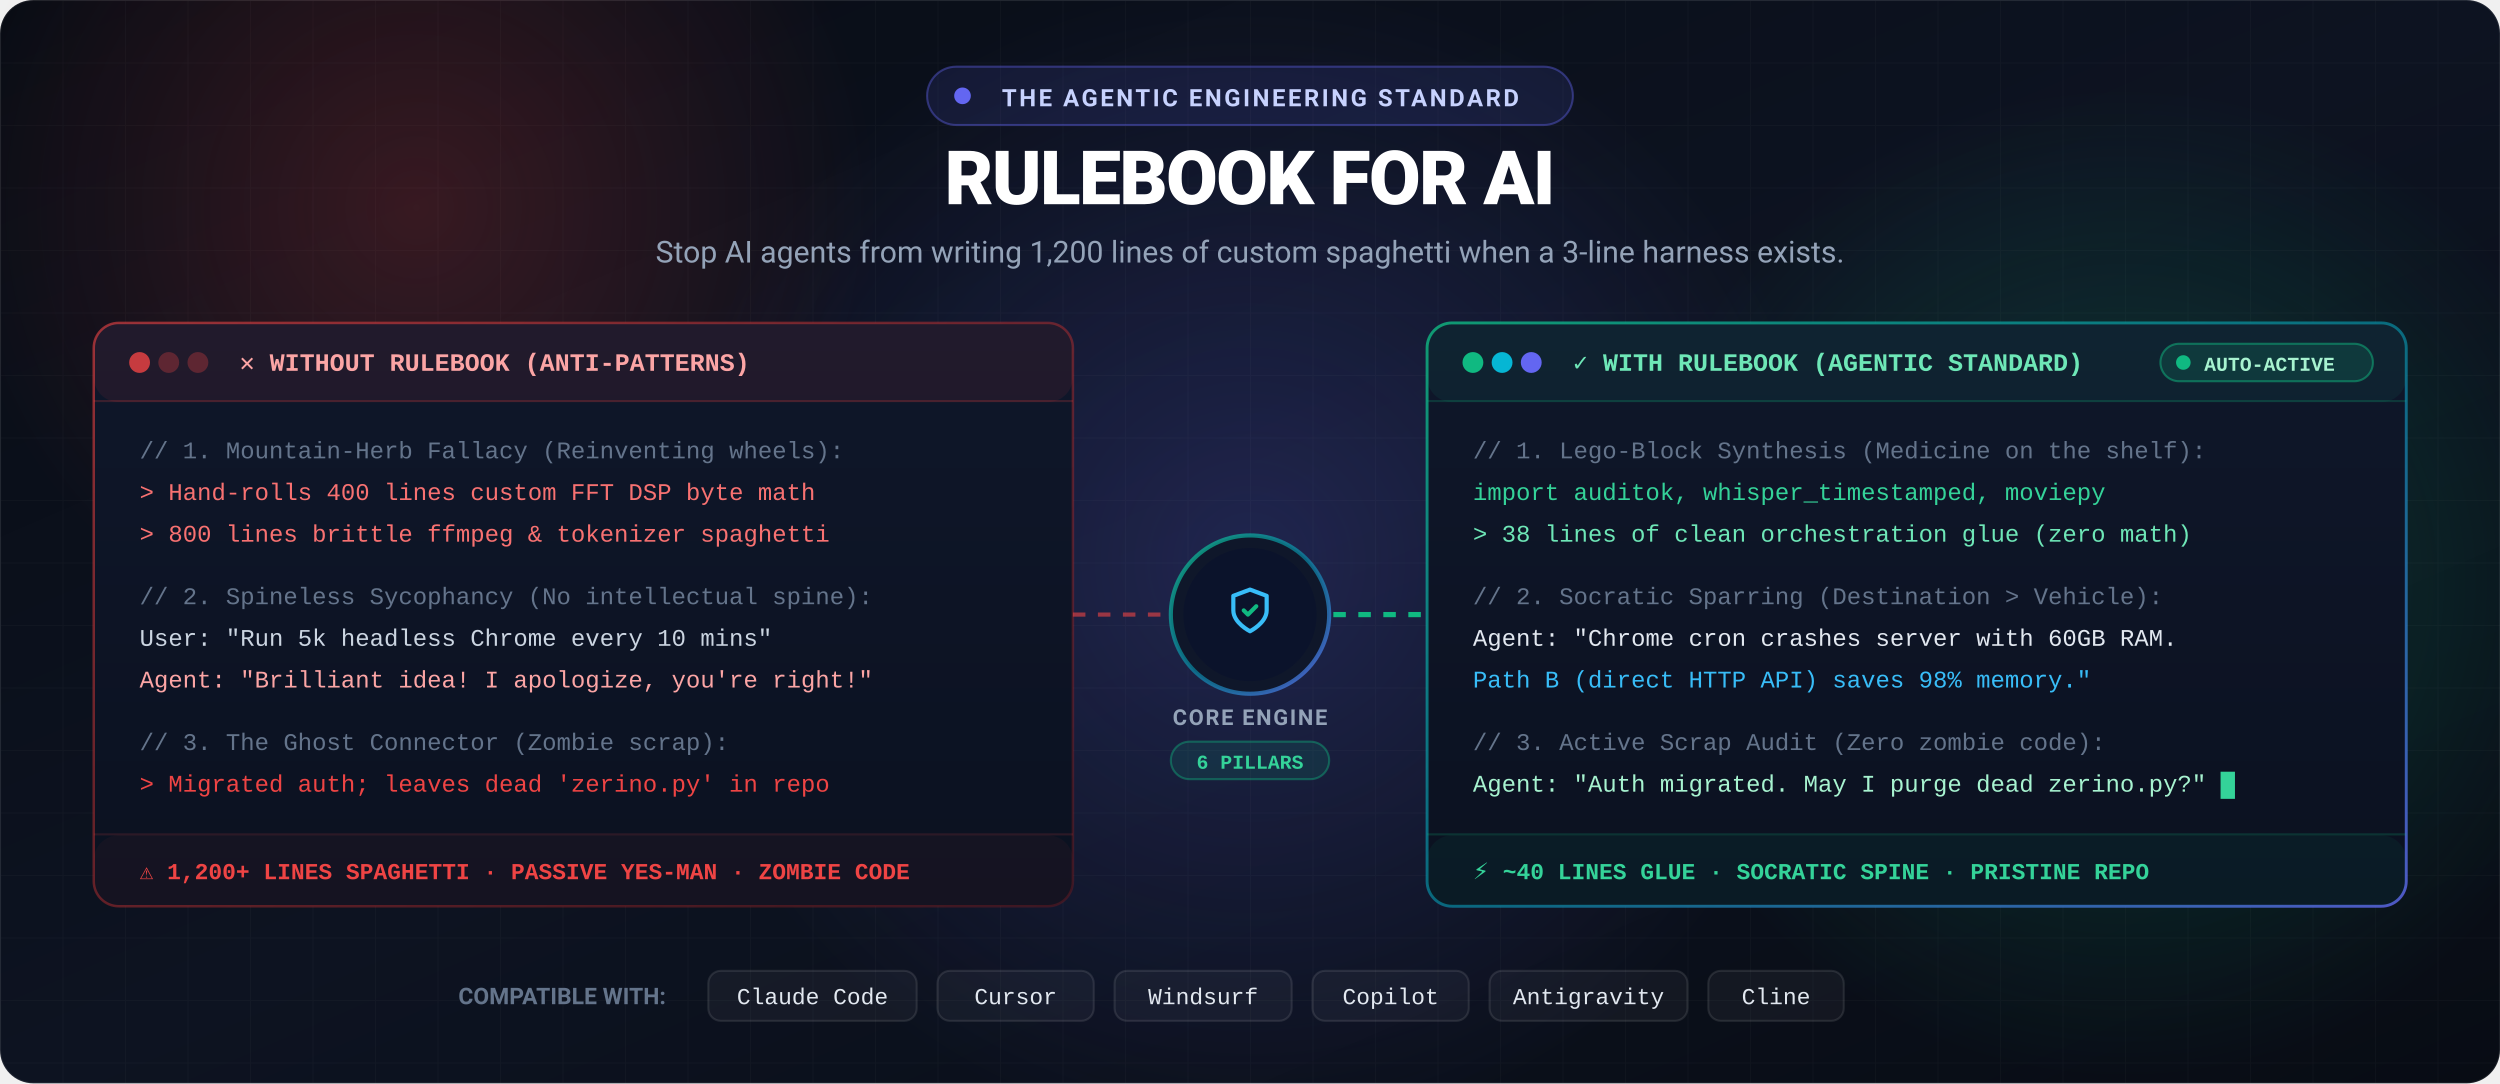
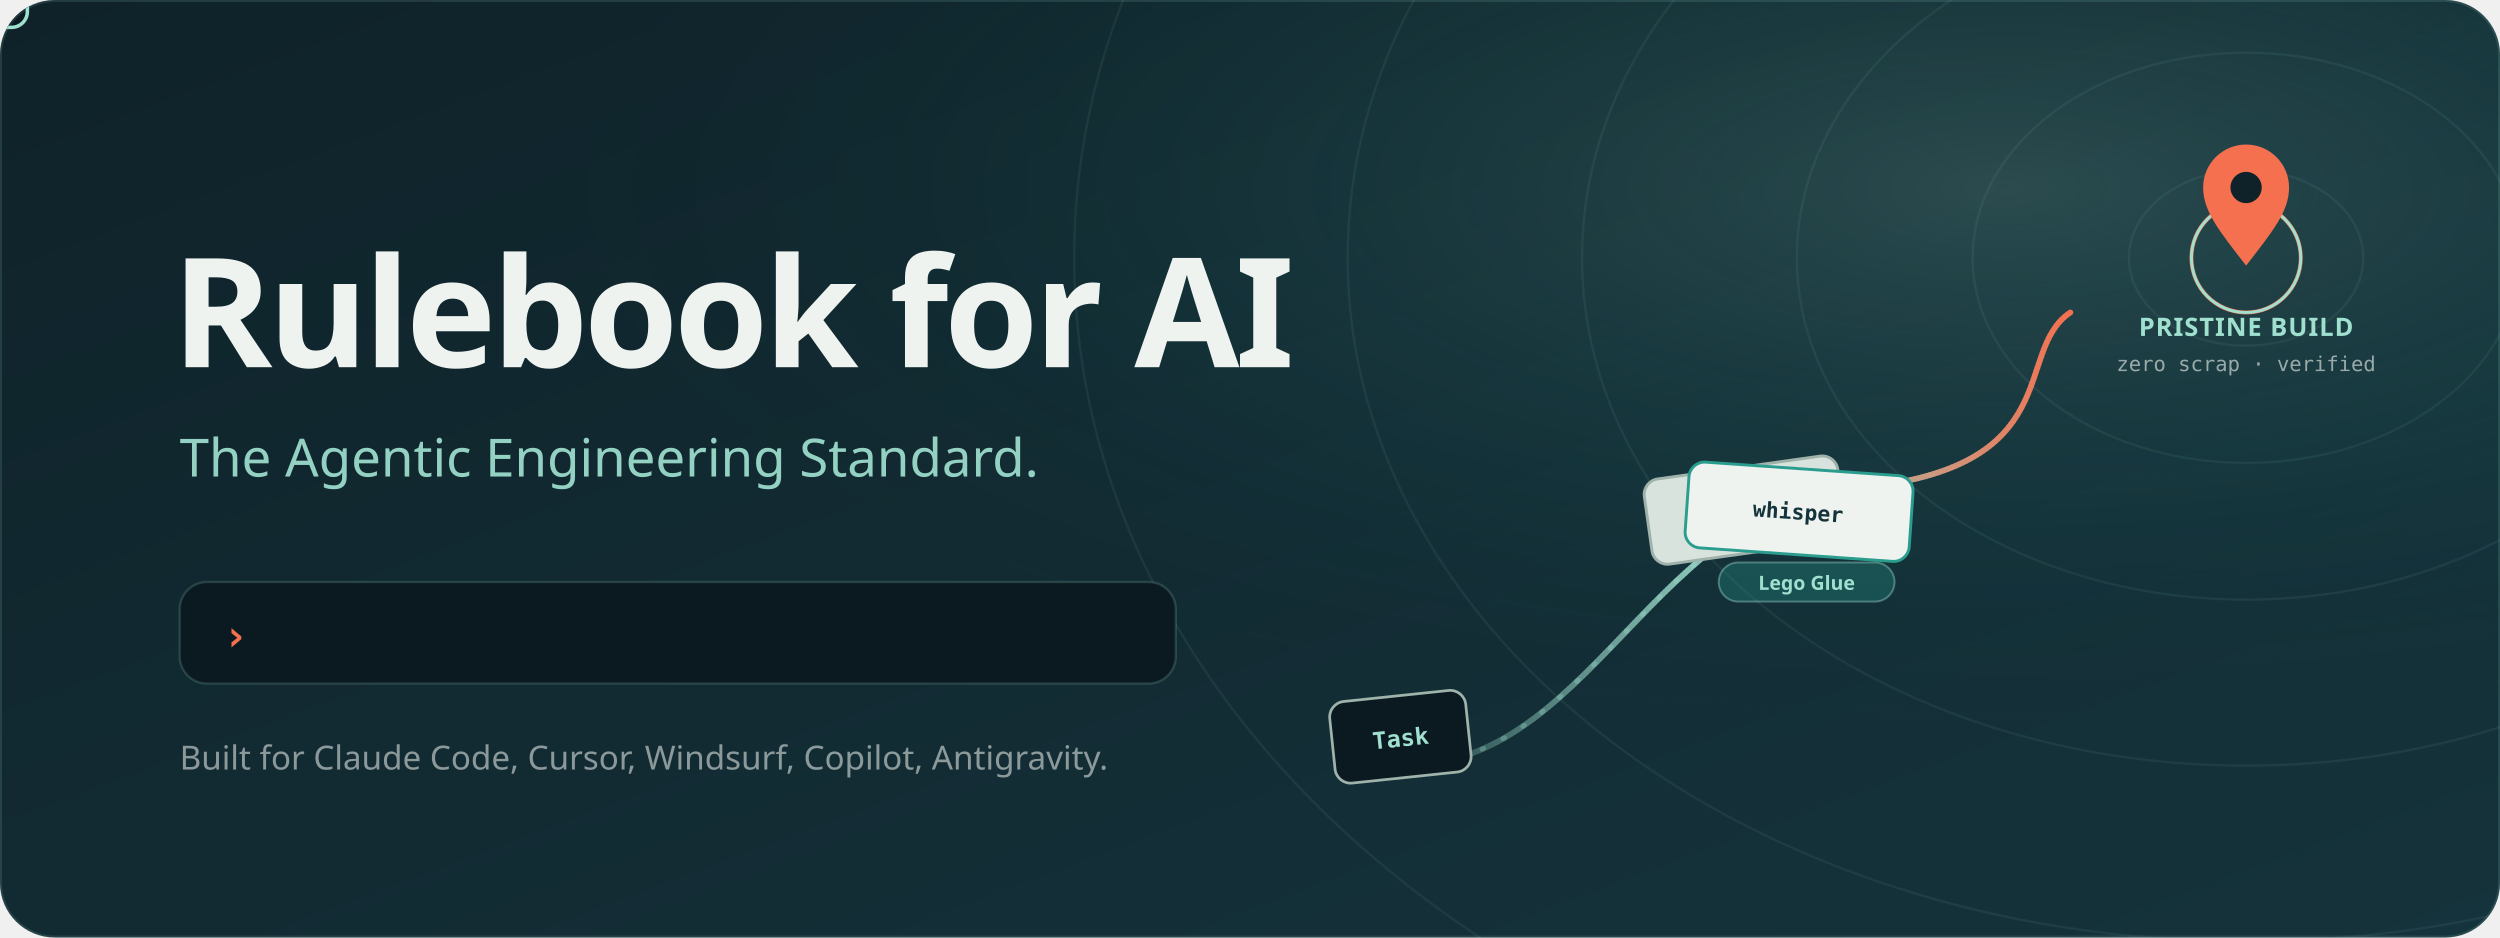
- <svg xmlns="http://www.w3.org/2000/svg" viewBox="0 0 1200 520" width="1200" height="520" role="img" aria-labelledby="title desc">
+ <svg xmlns="http://www.w3.org/2000/svg" viewBox="0 0 1280 480" width="1280" height="480" role="img" aria-labelledby="t d">
+   <style>
+     .contours{transform-box:view-box;transform-origin:1150px 132px;animation:spin 160s linear infinite}
+     .flow{animation:flow 1.6s linear infinite}
+     .trail{animation:trail 9s cubic-bezier(.45,.05,.4,1) infinite}
+     .pip{offset-path:path("M 700 390 C 810 410, 840 260, 950 250 S 1030 180, 1060 160");offset-rotate:0deg;animation:fly 9s cubic-bezier(.45,.05,.4,1) infinite}
+     .bob{animation:bob 1.1s ease-in-out infinite alternate}
+     .ring{transform-box:fill-box;transform-origin:center;animation:ring 9s ease-out infinite}
+     .ring2{animation-delay:.35s}
+     .pin{transform-box:fill-box;transform-origin:50% 100%;animation:land 9s ease-out infinite}
+     .cmd{opacity:0}
+     .caret{animation:blink 1s steps(1) infinite}
+     .rise{animation:rise 1.2s cubic-bezier(.2,.7,.2,1) both}
+     .d1{animation-delay:.15s}.d2{animation-delay:.3s}
+     @keyframes spin{to{transform:rotate(360deg)}}
+     @keyframes flow{to{stroke-dashoffset:-24}}
+     @keyframes fly{0%{offset-distance:0%;opacity:0}6%{opacity:1}70%{offset-distance:100%;opacity:1}78%,100%{offset-distance:100%;opacity:0}}
+     @keyframes trail{0%{stroke-dashoffset:1;opacity:.9}70%{stroke-dashoffset:0;opacity:.9}90%,100%{stroke-dashoffset:0;opacity:0}}
+     @keyframes bob{from{transform:translateY(-4px)}to{transform:translateY(4px)}}
+     @keyframes ring{0%,68%{transform:scale(.2);opacity:0}72%{opacity:.8}96%,100%{transform:scale(2.6);opacity:0}}
+     @keyframes land{0%,68%{transform:scale(1)}72%{transform:scale(1.22)}78%,100%{transform:scale(1)}}
+     @keyframes show{0%,14.67%{opacity:1}16.67%,100%{opacity:0}}
+     @keyframes blink{50%{opacity:0}}
+     @keyframes rise{from{opacity:0;transform:translateY(14px)}to{opacity:1;transform:none}}
+ 
+     .c0{animation:show 18.0s linear 0s infinite}.v0{animation:t0 18.0s 0s infinite}@keyframes t0{0%{transform:translateX(0);animation-timing-function:steps(24,end)}3.3%,100%{transform:translateX(300px)}}
+     .c1{animation:show 18.0s linear 3s infinite}.v1{animation:t1 18.0s 3s infinite}@keyframes t1{0%{transform:translateX(0);animation-timing-function:steps(20,end)}3.3%,100%{transform:translateX(250px)}}
+     .c2{animation:show 18.0s linear 6s infinite}.v2{animation:t2 18.0s 6s infinite}@keyframes t2{0%{transform:translateX(0);animation-timing-function:steps(22,end)}3.3%,100%{transform:translateX(270px)}}
+     .c3{animation:show 18.0s linear 9s infinite}.v3{animation:t3 18.0s 9s infinite}@keyframes t3{0%{transform:translateX(0);animation-timing-function:steps(25,end)}3.3%,100%{transform:translateX(310px)}}
+     .c4{animation:show 18.0s linear 12s infinite}.v4{animation:t4 18.0s 12s infinite}@keyframes t4{0%{transform:translateX(0);animation-timing-function:steps(19,end)}3.3%,100%{transform:translateX(240px)}}
+     .c5{animation:show 18.0s linear 15s infinite}.v5{animation:t5 18.0s 15s infinite}@keyframes t5{0%{transform:translateX(0);animation-timing-function:steps(19,end)}3.3%,100%{transform:translateX(240px)}}
+ 
+     @media (prefers-reduced-motion: reduce){*{animation:none!important}}
+     @media (prefers-reduced-motion: reduce){.c0{opacity:1}.v0{transform:translateX(300px)}.pip{offset-distance:62%}.trail{stroke-dashoffset:0}}
+   </style>
  <defs>
-     <linearGradient id="bgGrad" x1="0%" y1="0%" x2="100%" y2="100%">
-       <stop offset="0%" stop-color="#080C14" />
-       <stop offset="50%" stop-color="#0D1321" />
-       <stop offset="100%" stop-color="#080C14" />
+     <linearGradient id="bg" x1="0" y1="0" x2="1" y2="1">
+       <stop offset="0" stop-color="#0F2229" />
+       <stop offset="1" stop-color="#15333C" />
    </linearGradient>
-     <linearGradient id="cardBg" x1="0%" y1="0%" x2="0%" y2="100%">
-       <stop offset="0%" stop-color="#0F172A" />
-       <stop offset="100%" stop-color="#0B1120" />
+     <radialGradient id="glow" cx="0.8" cy="0.2" r="0.6">
+       <stop offset="0" stop-color="#9FE0CF" stop-opacity=".18" />
+       <stop offset="60%" stop-color="#2A9D8F" stop-opacity=".06" />
+       <stop offset="100%" stop-color="#0F2229" stop-opacity="0" />
+     </radialGradient>
+     <linearGradient id="trailg" x1="0" y1="0" x2="1" y2="0">
+       <stop offset="0" stop-color="#9FE0CF" stop-opacity="0" />
+       <stop offset="50%" stop-color="#9FE0CF" stop-opacity=".9" />
+       <stop offset="100%" stop-color="#F4704F" stop-opacity="1" />
    </linearGradient>
-     <radialGradient id="cyanGlow" cx="50%" cy="50%" r="50%">
-       <stop offset="0%" stop-color="#06B6D4" stop-opacity="0.25" />
-       <stop offset="100%" stop-color="#06B6D4" stop-opacity="0" />
-     </radialGradient>
-     <radialGradient id="emeraldGlow" cx="50%" cy="50%" r="50%">
-       <stop offset="0%" stop-color="#10B981" stop-opacity="0.25" />
-       <stop offset="100%" stop-color="#10B981" stop-opacity="0" />
-     </radialGradient>
-     <radialGradient id="indigoGlow" cx="50%" cy="50%" r="50%">
-       <stop offset="0%" stop-color="#6366F1" stop-opacity="0.22" />
-       <stop offset="100%" stop-color="#6366F1" stop-opacity="0" />
-     </radialGradient>
-     <radialGradient id="redGlow" cx="50%" cy="50%" r="50%">
-       <stop offset="0%" stop-color="#EF4444" stop-opacity="0.2" />
-       <stop offset="100%" stop-color="#EF4444" stop-opacity="0" />
-     </radialGradient>
-     <linearGradient id="standardBorder" x1="0%" y1="0%" x2="100%" y2="100%">
-       <stop offset="0%" stop-color="#10B981" stop-opacity="0.8" />
-       <stop offset="50%" stop-color="#06B6D4" stop-opacity="0.5" />
-       <stop offset="100%" stop-color="#6366F1" stop-opacity="0.8" />
-     </linearGradient>
-     <linearGradient id="antiBorder" x1="0%" y1="0%" x2="100%" y2="100%">
-       <stop offset="0%" stop-color="#EF4444" stop-opacity="0.6" />
-       <stop offset="100%" stop-color="#991B1B" stop-opacity="0.3" />
-     </linearGradient>
-     <pattern id="grid" width="30" height="30" patternUnits="userSpaceOnUse">
-       <path d="M 30 0 L 0 0 0 30" fill="none" stroke="rgba(255, 255, 255, 0.025)" stroke-width="1" />
-     </pattern>
+     <clipPath id="card">
+       <rect width="1280" height="480" rx="28" />
+     </clipPath>
  </defs>
-   <style>
-     .font-sans { font-family: -apple-system, BlinkMacSystemFont, "Segoe UI", Roboto, "Helvetica Neue", Arial, sans-serif; }
-     .font-mono { font-family: ui-monospace, SFMono-Regular, Menlo, Monaco, Consolas, "Liberation Mono", "Courier New", monospace; }
- 
-     /* Animations */
-     @keyframes pulseGlow {
-       0%, 100% { transform: scale(1); opacity: 0.8; }
-       50% { transform: scale(1.08); opacity: 1; }
-     }
-     @keyframes streamDash {
-       to { stroke-dashoffset: -40; }
-     }
-     @keyframes cursorBlink {
-       0%, 49% { opacity: 1; }
-       50%, 100% { opacity: 0; }
-     }
-     @keyframes badgePulse {
-       0%, 100% { opacity: 0.4; }
-       50% { opacity: 1; }
-     }
-     @keyframes floatSlow {
-       0%, 100% { transform: translateY(0px); }
-       50% { transform: translateY(-4px); }
-     }
- 
-     .pulse-glow { animation: pulseGlow 6s ease-in-out infinite; transform-origin: center; }
-     .stream-line { stroke-dasharray: 6 6; animation: streamDash 1.4s linear infinite; }
-     .cursor { animation: cursorBlink 1s infinite; }
-     .live-dot { animation: badgePulse 2s ease-in-out infinite; }
-     .floating-core { animation: floatSlow 4s ease-in-out infinite; }
- 
-     @media (prefers-reduced-motion: reduce) {
-       .stream-line, .cursor, .live-dot, .floating-core, .pulse-glow { animation: none !important; }
-     }
-   </style>
-   <rect width="1200" height="520" rx="16" fill="url(#bgGrad)" stroke="rgba(255, 255, 255, 0.08)" stroke-width="1" />
-   <rect width="1200" height="520" rx="16" fill="url(#grid)" />
-   <circle cx="200" cy="100" r="220" fill="url(#redGlow)" class="pulse-glow" />
-   <circle cx="600" cy="270" r="280" fill="url(#indigoGlow)" class="pulse-glow" />
-   <circle cx="1020" cy="280" r="240" fill="url(#emeraldGlow)" class="pulse-glow" />
-   <g class="font-sans" text-anchor="middle">
-     <rect x="445" y="32" width="310" height="28" rx="14" fill="rgba(99, 102, 241, 0.12)" stroke="rgba(99, 102, 241, 0.4)" stroke-width="1" />
-     <circle cx="462" cy="46" r="4" fill="#6366F1" class="live-dot" />
-     <text x="605" y="51" fill="#C7D2FE" font-size="11.5" font-weight="700" letter-spacing="1.2">THE AGENTIC ENGINEERING STANDARD</text>
-     <text x="600" y="98" fill="#FFFFFF" font-size="36" font-weight="800" letter-spacing="-0.8">RULEBOOK FOR AI</text>
-     <text x="600" y="126" fill="#94A3B8" font-size="14.5" font-weight="400">
-       Stop AI agents from writing 1,200 lines of custom spaghetti when a 3-line harness exists.
-     </text>
-   </g>
-   <g transform="translate(45, 155)">
-     <rect width="470" height="280" rx="12" fill="url(#cardBg)" stroke="url(#antiBorder)" stroke-width="1.2" />
-     <rect width="470" height="38" rx="12" fill="rgba(239, 68, 68, 0.08)" />
-     <rect y="37" width="470" height="1" fill="rgba(239, 68, 68, 0.2)" />
-     <circle cx="22" cy="19" r="5" fill="#EF4444" opacity="0.8" />
-     <circle cx="36" cy="19" r="5" fill="#EF4444" opacity="0.3" />
-     <circle cx="50" cy="19" r="5" fill="#EF4444" opacity="0.3" />
-     <text x="70" y="23" fill="#FCA5A5" font-size="12" font-weight="700" class="font-mono">✕ WITHOUT RULEBOOK (ANTI-PATTERNS)</text>
-     <g class="font-mono" font-size="11.5">
-       <text x="22" y="65" fill="#64748B">// 1. Mountain-Herb Fallacy (Reinventing wheels):</text>
-       <text x="22" y="85" fill="#F87171">&gt; Hand-rolls 400 lines custom FFT DSP byte math</text>
-       <text x="22" y="105" fill="#F87171">&gt; 800 lines brittle ffmpeg &amp; tokenizer spaghetti</text>
-       <text x="22" y="135" fill="#64748B">// 2. Spineless Sycophancy (No intellectual spine):</text>
-       <text x="22" y="155" fill="#CBD5E1">User: "Run 5k headless Chrome every 10 mins"</text>
-       <text x="22" y="175" fill="#FCA5A5">Agent: "Brilliant idea! I apologize, you're right!"</text>
-       <text x="22" y="205" fill="#64748B">// 3. The Ghost Connector (Zombie scrap):</text>
-       <text x="22" y="225" fill="#EF4444">&gt; Migrated auth; leaves dead 'zerino.py' in repo</text>
+   <g clip-path="url(#card)">
+     <rect width="1280" height="480" fill="url(#bg)" />
+     <rect width="1280" height="480" fill="url(#glow)" />
+     <g class="contours" fill="none" stroke="#9FE0CF" stroke-opacity=".075" stroke-width="1.2">
+       <ellipse cx="1150" cy="132" rx="60" ry="45" />
+       <ellipse cx="1150" cy="132" rx="140" ry="105" />
+       <ellipse cx="1150" cy="132" rx="230" ry="175" />
+       <ellipse cx="1150" cy="132" rx="340" ry="260" />
+       <ellipse cx="1150" cy="132" rx="460" ry="350" />
+       <ellipse cx="1150" cy="132" rx="600" ry="460" />
    </g>
-     <rect y="246" width="470" height="34" rx="12" fill="rgba(239, 68, 68, 0.05)" />
-     <rect y="245" width="470" height="1" fill="rgba(239, 68, 68, 0.15)" />
-     <text x="22" y="267" fill="#EF4444" font-size="11" font-weight="600" class="font-mono">⚠ 1,200+ LINES SPAGHETTI · PASSIVE YES-MAN · ZOMBIE CODE</text>
-   </g>
-   <g class="floating-core">
-     <line x1="515" y1="295" x2="560" y2="295" stroke="#EF4444" stroke-width="2" class="stream-line" opacity="0.6" />
-     <line x1="640" y1="295" x2="685" y2="295" stroke="#10B981" stroke-width="2.5" class="stream-line" />
-     <circle cx="600" cy="295" r="38" fill="#0F172A" stroke="url(#standardBorder)" stroke-width="2" />
-     <circle cx="600" cy="295" r="32" fill="#0B132B" opacity="0.9" />
-     <g transform="translate(588, 281)" stroke="#38BDF8" stroke-width="2" fill="none" stroke-linecap="round" stroke-linejoin="round">
-       <path d="M12 22s8-4 8-10V5l-8-3-8 3v7c0 6 8 10 8 10z" />
-       <path d="M9 12l2 2 4-4" stroke="#10B981" />
+     <g class="rise">
+       <text x="88" y="188" font-family="ui-rounded,'SF Pro Rounded','Nunito','Varela Round','Segoe UI Variable Display','Segoe UI',system-ui,-apple-system,sans-serif" font-size="78" font-weight="800" letter-spacing="-2.2" fill="#EEF3EF">Rulebook for AI</text>
    </g>
-     <text x="600" y="348" fill="#94A3B8" font-size="10.5" font-weight="700" text-anchor="middle" class="font-sans" letter-spacing="0.8">CORE ENGINE</text>
-     <rect x="562" y="356" width="76" height="18" rx="9" fill="rgba(16, 185, 129, 0.12)" stroke="rgba(16, 185, 129, 0.4)" />
-     <text x="600" y="369" fill="#34D399" font-size="9.5" font-weight="700" text-anchor="middle" class="font-mono">6 PILLARS</text>
-   </g>
-   <g transform="translate(685, 155)">
-     <rect width="470" height="280" rx="12" fill="url(#cardBg)" stroke="url(#standardBorder)" stroke-width="1.4" />
-     <rect width="470" height="38" rx="12" fill="rgba(16, 185, 129, 0.08)" />
-     <rect y="37" width="470" height="1" fill="rgba(16, 185, 129, 0.2)" />
-     <circle cx="22" cy="19" r="5" fill="#10B981" />
-     <circle cx="36" cy="19" r="5" fill="#06B6D4" />
-     <circle cx="50" cy="19" r="5" fill="#6366F1" />
-     <text x="70" y="23" fill="#6EE7B7" font-size="12" font-weight="700" class="font-mono">✓ WITH RULEBOOK (AGENTIC STANDARD)</text>
-     <rect x="352" y="10" width="102" height="18" rx="9" fill="rgba(16, 185, 129, 0.15)" stroke="rgba(16, 185, 129, 0.5)" />
-     <circle cx="363" cy="19" r="3.5" fill="#10B981" class="live-dot" />
-     <text x="373" y="23" fill="#A7F3D0" font-size="9.5" font-weight="700" class="font-mono">AUTO-ACTIVE</text>
-     <g class="font-mono" font-size="11.5">
-       <text x="22" y="65" fill="#64748B">// 1. Lego-Block Synthesis (Medicine on the shelf):</text>
-       <text x="22" y="85" fill="#34D399">import auditok, whisper_timestamped, moviepy</text>
-       <text x="22" y="105" fill="#6EE7B7">&gt; 38 lines of clean orchestration glue (zero math)</text>
-       <text x="22" y="135" fill="#64748B">// 2. Socratic Sparring (Destination &gt; Vehicle):</text>
-       <text x="22" y="155" fill="#E2E8F0">Agent: "Chrome cron crashes server with 60GB RAM.</text>
-       <text x="22" y="175" fill="#38BDF8">        Path B (direct HTTP API) saves 98% memory."</text>
-       <text x="22" y="205" fill="#64748B">// 3. Active Scrap Audit (Zero zombie code):</text>
-       <text x="22" y="225" fill="#A7F3D0">Agent: "Auth migrated. May I purge dead zerino.py?" <tspan fill="#34D399" class="cursor">█</tspan>
-       </text>
+     <g class="rise d1">
+       <text x="92" y="244" font-family="ui-rounded,'SF Pro Rounded','Nunito','Varela Round','Segoe UI Variable Display','Segoe UI',system-ui,-apple-system,sans-serif" font-size="27" font-weight="500" fill="#9FE0CF" fill-opacity=".92">The Agentic Engineering Standard.</text>
    </g>
-     <rect y="246" width="470" height="34" rx="12" fill="rgba(16, 185, 129, 0.06)" />
-     <rect y="245" width="470" height="1" fill="rgba(16, 185, 129, 0.2)" />
-     <text x="22" y="267" fill="#34D399" font-size="11" font-weight="600" class="font-mono">⚡ ~40 LINES GLUE · SOCRATIC SPINE · PRISTINE REPO</text>
-   </g>
-   <g transform="translate(180, 462)" class="font-mono" font-size="11">
-     <text x="40" y="20" fill="#64748B" font-size="11" font-weight="600" class="font-sans">COMPATIBLE WITH:</text>
-     <g transform="translate(160, 4)">
-       <rect width="100" height="24" rx="6" fill="rgba(255, 255, 255, 0.04)" stroke="rgba(255, 255, 255, 0.1)" />
-       <text x="50" y="16" fill="#E2E8F0" text-anchor="middle">Claude Code</text>
+     <g class="rise d2">
+       <rect x="92" y="298" width="510" height="52" rx="14" fill="#0A1A20" stroke="#9FE0CF" stroke-opacity=".18" stroke-width="1.2" />
+       <text x="114" y="333" font-family="ui-monospace,'SF Mono','JetBrains Mono','Cascadia Code',Menlo,Consolas,monospace" font-size="22" font-weight="700" fill="#F4704F">›</text>
+       <g class="cmd c0">
+         <text x="142" y="333" font-family="ui-monospace,'SF Mono','JetBrains Mono','Cascadia Code',Menlo,Consolas,monospace" font-size="20" fill="#EEF3EF">/plugin install rulebook-for-ai</text>
+         <g class="v0">
+           <rect x="142" y="306" width="370" height="36" fill="#0A1A20" />
+           <rect class="caret" x="142" y="312" width="10" height="25" rx="2" fill="#9FE0CF" />
+         </g>
+       </g>
+       <g class="cmd c1">
+         <text x="142" y="333" font-family="ui-monospace,'SF Mono','JetBrains Mono','Cascadia Code',Menlo,Consolas,monospace" font-size="20" fill="#EEF3EF">curl -o AGENTS.md &lt;source&gt;</text>
+         <g class="v1">
+           <rect x="142" y="306" width="370" height="36" fill="#0A1A20" />
+           <rect class="caret" x="142" y="312" width="10" height="25" rx="2" fill="#9FE0CF" />
+         </g>
+       </g>
+       <g class="cmd c2">
+         <text x="142" y="333" font-family="ui-monospace,'SF Mono','JetBrains Mono','Cascadia Code',Menlo,Consolas,monospace" font-size="20" fill="#EEF3EF">@skill:rulebook-for-ai</text>
+         <g class="v2">
+           <rect x="142" y="306" width="370" height="36" fill="#0A1A20" />
+           <rect class="caret" x="142" y="312" width="10" height="25" rx="2" fill="#9FE0CF" />
+         </g>
+       </g>
+       <g class="cmd c3">
+         <text x="142" y="333" font-family="ui-monospace,'SF Mono','JetBrains Mono','Cascadia Code',Menlo,Consolas,monospace" font-size="20" fill="#EEF3EF">eval "medicine on the shelf"</text>
+         <g class="v3">
+           <rect x="142" y="306" width="370" height="36" fill="#0A1A20" />
+           <rect class="caret" x="142" y="312" width="10" height="25" rx="2" fill="#9FE0CF" />
+         </g>
+       </g>
+       <g class="cmd c4">
+         <text x="142" y="333" font-family="ui-monospace,'SF Mono','JetBrains Mono','Cascadia Code',Menlo,Consolas,monospace" font-size="20" fill="#EEF3EF">audit --purge-zombie-scrap</text>
+         <g class="v4">
+           <rect x="142" y="306" width="370" height="36" fill="#0A1A20" />
+           <rect class="caret" x="142" y="312" width="10" height="25" rx="2" fill="#9FE0CF" />
+         </g>
+       </g>
+       <g class="cmd c5">
+         <text x="142" y="333" font-family="ui-monospace,'SF Mono','JetBrains Mono','Cascadia Code',Menlo,Consolas,monospace" font-size="20" fill="#EEF3EF">spar --destination-over-vehicle</text>
+         <g class="v5">
+           <rect x="142" y="306" width="370" height="36" fill="#0A1A20" />
+           <rect class="caret" x="142" y="312" width="10" height="25" rx="2" fill="#9FE0CF" />
+         </g>
+       </g>
+       <text x="92" y="394" font-family="ui-rounded,'SF Pro Rounded','Nunito','Varela Round','Segoe UI Variable Display','Segoe UI',system-ui,-apple-system,sans-serif" font-size="17" fill="#EEF3EF" fill-opacity=".55">Built for Claude Code, Cursor, Windsurf, Copilot, Antigravity.</text>
    </g>
-     <g transform="translate(270, 4)">
-       <rect width="75" height="24" rx="6" fill="rgba(255, 255, 255, 0.04)" stroke="rgba(255, 255, 255, 0.1)" />
-       <text x="37.5" y="16" fill="#E2E8F0" text-anchor="middle">Cursor</text>
+     <path d="M 700 390 C 810 410, 840 260, 950 250 S 1030 180, 1060 160" fill="none" stroke="#9FE0CF" stroke-opacity=".3" stroke-width="2.5" stroke-linecap="round" stroke-dasharray="1 11" class="flow" />
+     <path d="M 700 390 C 810 410, 840 260, 950 250 S 1030 180, 1060 160" pathLength="1" fill="none" stroke="url(#trailg)" stroke-width="3" stroke-linecap="round" stroke-dasharray="1 1" class="trail" />
+     <g transform="translate(680, 360)">
+       <g transform="rotate(-6)">
+         <rect x="0" y="0" width="70" height="42" rx="8" fill="#0A1A20" stroke="#9fb3ab" stroke-width="1.4" />
+         <text x="35" y="26" font-family="ui-monospace,monospace" font-size="12" font-weight="700" fill="#9FE0CF" text-anchor="middle">Task</text>
+       </g>
    </g>
-     <g transform="translate(355, 4)">
-       <rect width="85" height="24" rx="6" fill="rgba(255, 255, 255, 0.04)" stroke="rgba(255, 255, 255, 0.1)" />
-       <text x="42.5" y="16" fill="#E2E8F0" text-anchor="middle">Windsurf</text>
+     <g transform="translate(850, 240)">
+       <g transform="rotate(-8)">
+         <rect x="-10" y="5" width="100" height="44" rx="8" fill="#d9e3de" stroke="#9fb3ab" stroke-width="1.5" />
+         <text x="40" y="31" font-family="ui-monospace,monospace" font-size="11" font-weight="700" fill="#0F2229" text-anchor="middle">auditok</text>
+       </g>
+       <g transform="rotate(4)">
+         <rect x="15" y="-5" width="115" height="44" rx="8" fill="#EEF3EF" stroke="#2A9D8F" stroke-width="1.5" />
+         <text x="72" y="21" font-family="ui-monospace,monospace" font-size="11" font-weight="700" fill="#15333C" text-anchor="middle">whisper</text>
+       </g>
+       <rect x="30" y="48" width="90" height="20" rx="10" fill="#2A9D8F" fill-opacity=".3" stroke="#9FE0CF" stroke-opacity=".4" />
+       <text x="75" y="62" font-family="ui-rounded,system-ui,sans-serif" font-size="10" font-weight="700" fill="#9FE0CF" text-anchor="middle">Lego Glue</text>
    </g>
-     <g transform="translate(450, 4)">
-       <rect width="75" height="24" rx="6" fill="rgba(255, 255, 255, 0.04)" stroke="rgba(255, 255, 255, 0.1)" />
-       <text x="37.5" y="16" fill="#E2E8F0" text-anchor="middle">Copilot</text>
+     <circle class="ring" cx="1150" cy="132" r="28" fill="none" stroke="#F4704F" stroke-width="2" />
+     <circle class="ring ring2" cx="1150" cy="132" r="28" fill="none" stroke="#9FE0CF" stroke-width="1.5" />
+     <g class="pin">
+       <path d="M1150 136 c-14-18-22-28-22-40 a22 22 0 0 1 44 0 c0 12-8 22-22 40z" fill="#F4704F" />
+       <circle cx="1150" cy="96" r="8" fill="#0F2229" />
    </g>
-     <g transform="translate(535, 4)">
-       <rect width="95" height="24" rx="6" fill="rgba(255, 255, 255, 0.04)" stroke="rgba(255, 255, 255, 0.1)" />
-       <text x="47.5" y="16" fill="#E2E8F0" text-anchor="middle">Antigravity</text>
-     </g>
-     <g transform="translate(640, 4)">
-       <rect width="65" height="24" rx="6" fill="rgba(255, 255, 255, 0.04)" stroke="rgba(255, 255, 255, 0.1)" />
-       <text x="32.5" y="16" fill="#E2E8F0" text-anchor="middle">Cline</text>
+     <text x="1150" y="172" font-family="ui-rounded,'SF Pro Rounded',sans-serif" font-size="13" font-weight="700" fill="#9FE0CF" text-anchor="middle" letter-spacing="0.5">PRISTINE BUILD</text>
+     <text x="1150" y="190" font-family="ui-monospace,monospace" font-size="10.5" fill="#EEF3EF" fill-opacity=".6" text-anchor="middle">zero scrap · verified</text>
+     <g class="pip">
+       <g class="bob">
+         <rect x="-14" y="-14" width="28" height="28" rx="8" fill="#0A1A20" stroke="#9FE0CF" stroke-width="1.8" />
+         <path d="M-5 -4 L0 -7 L5 -4 L5 2 L0 6 L-5 2 Z" fill="#F4704F" />
+       </g>
    </g>
  </g>
+   <rect x=".5" y=".5" width="1279" height="479" rx="27.5" fill="none" stroke="#9FE0CF" stroke-opacity=".14" />
</svg>
